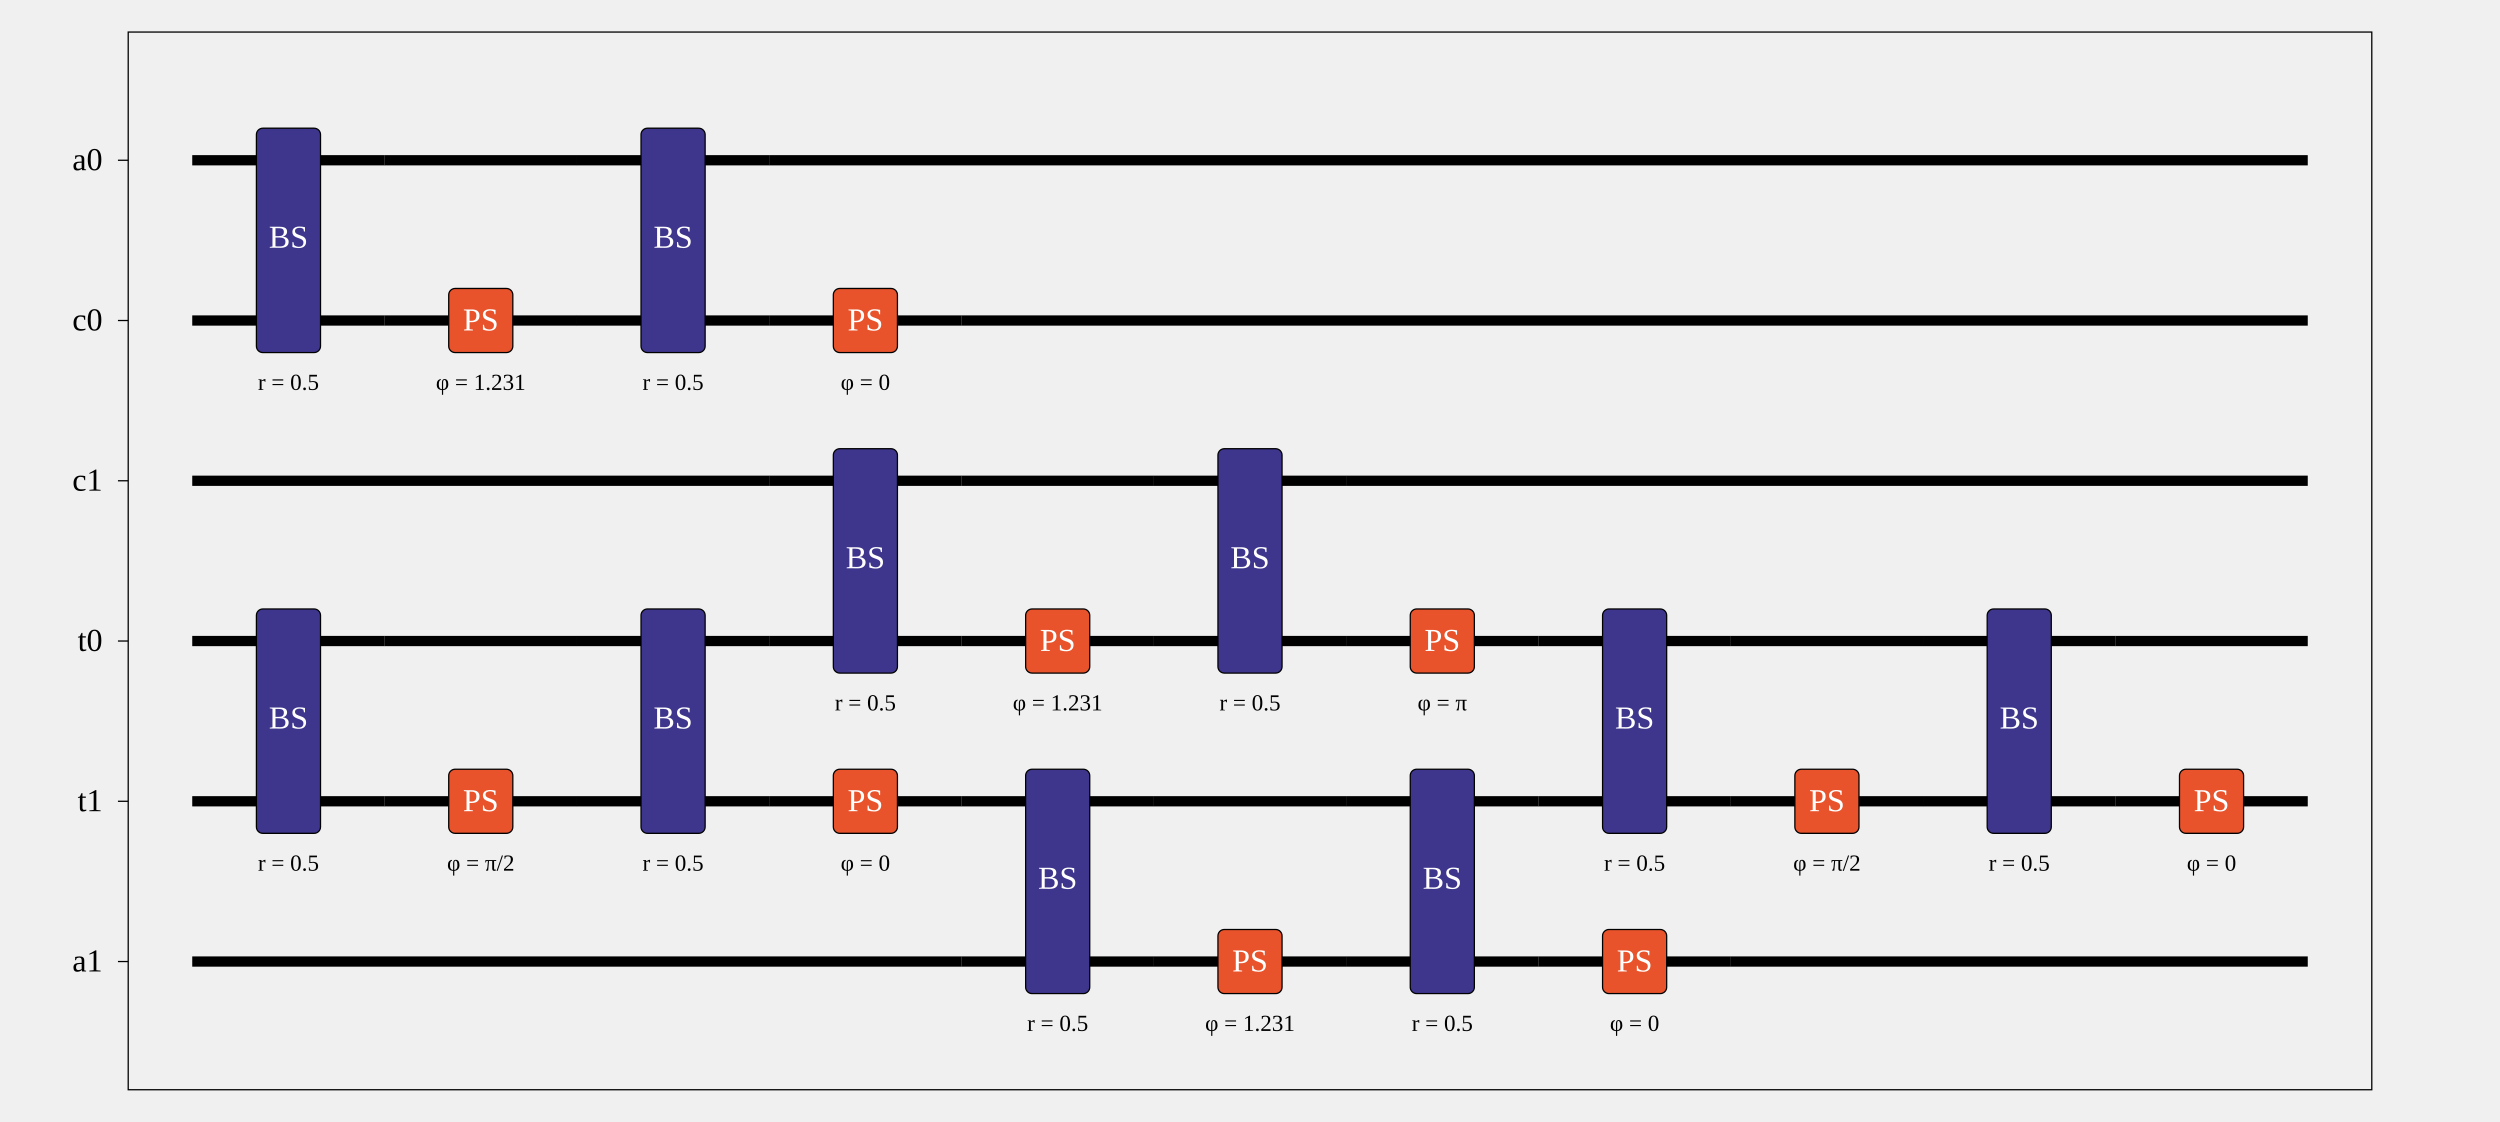
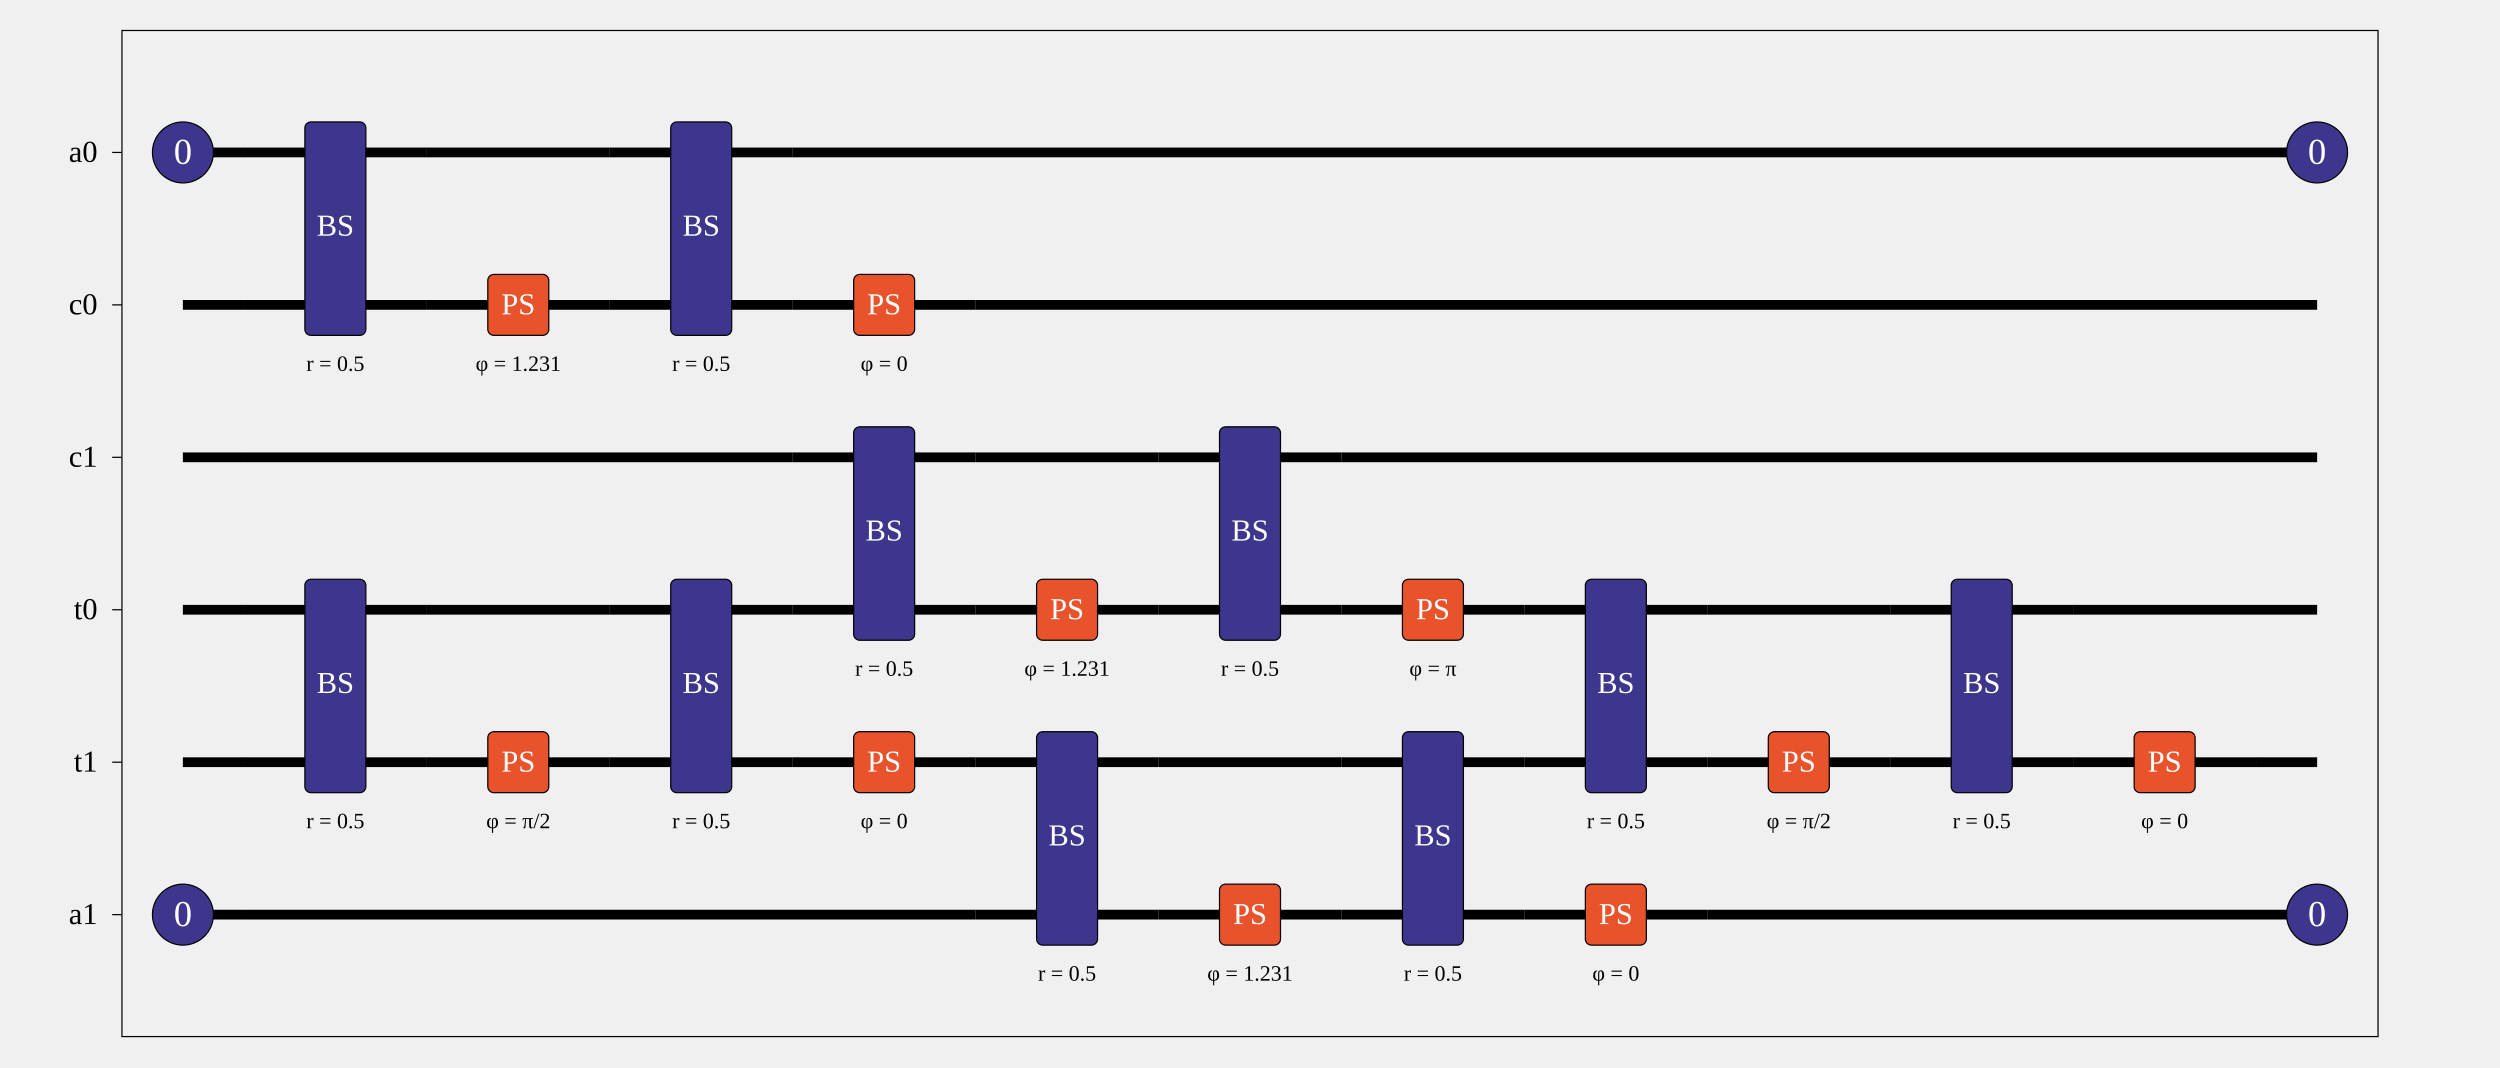
- <svg xmlns="http://www.w3.org/2000/svg" width="980.571" height="440" viewBox="0 0 1950 875">
+ <svg xmlns="http://www.w3.org/2000/svg" width="1030.857" height="440" viewBox="0 0 2050 875">
  <defs>
</defs>
-   <rect x="100" y="25" width="1750" height="825" fill="none" stroke="black" />
+   <rect x="100" y="25" width="1850" height="825" fill="none" stroke="black" />
  <rect x="92" y="124.5" width="8" height="1" fill="black" />
  <rect x="92" y="249.5" width="8" height="1" fill="black" />
  <rect x="92" y="374.5" width="8" height="1" fill="black" />
  <rect x="92" y="499.5" width="8" height="1" fill="black" />
  <rect x="92" y="624.5" width="8" height="1" fill="black" />
  <rect x="92" y="749.5" width="8" height="1" fill="black" />
  <text x="80" y="127" font-size="25" fill="black" text-anchor="end" dominant-baseline="middle" transform="rotate(0, 80, 127)">a0</text>
  <text x="80" y="252" font-size="25" fill="black" text-anchor="end" dominant-baseline="middle" transform="rotate(0, 80, 252)">c0</text>
  <text x="80" y="377" font-size="25" fill="black" text-anchor="end" dominant-baseline="middle" transform="rotate(0, 80, 377)">c1</text>
  <text x="80" y="502" font-size="25" fill="black" text-anchor="end" dominant-baseline="middle" transform="rotate(0, 80, 502)">t0</text>
  <text x="80" y="627" font-size="25" fill="black" text-anchor="end" dominant-baseline="middle" transform="rotate(0, 80, 627)">t1</text>
  <text x="80" y="752" font-size="25" fill="black" text-anchor="end" dominant-baseline="middle" transform="rotate(0, 80, 752)">a1</text>
+   <rect x="149.95" y="121.0" width="50.1" height="8" fill="black" />
+   <rect x="149.95" y="246.0" width="50.1" height="8" fill="black" />
+   <rect x="149.95" y="371.0" width="50.1" height="8" fill="black" />
  <rect x="149.95" y="496.0" width="50.1" height="8" fill="black" />
  <rect x="149.95" y="621.0" width="50.1" height="8" fill="black" />
-   <rect x="200" y="475.0" width="50" height="175" fill="#3e368d" stroke="black" rx="5" ry="5" />
-   <text x="225.0" y="562.5" font-size="25" fill="white" text-anchor="middle" dominant-baseline="middle" transform="rotate(0, 225.0, 562.5)">BS</text>
-   <text x="225.0" y="675" font-size="18" fill="black" text-anchor="middle" dominant-baseline="middle" transform="rotate(0, 225.0, 675)">r = 0.5</text>
-   <rect x="249.95" y="496.0" width="50.1" height="8" fill="black" />
-   <rect x="249.95" y="621.0" width="50.1" height="8" fill="black" />
+   <rect x="149.95" y="746.0" width="50.1" height="8" fill="black" />
+   <rect x="199.95" y="496.0" width="50.1" height="8" fill="black" />
+   <rect x="199.95" y="621.0" width="50.1" height="8" fill="black" />
+   <rect x="250" y="475.0" width="50" height="175" fill="#3e368d" stroke="black" rx="5" ry="5" />
+   <text x="275.0" y="562.5" font-size="25" fill="white" text-anchor="middle" dominant-baseline="middle" transform="rotate(0, 275.0, 562.5)">BS</text>
+   <text x="275.0" y="675" font-size="18" fill="black" text-anchor="middle" dominant-baseline="middle" transform="rotate(0, 275.0, 675)">r = 0.5</text>
+   <rect x="299.95" y="496.0" width="50.1" height="8" fill="black" />
  <rect x="299.95" y="621.0" width="50.1" height="8" fill="black" />
-   <rect x="350" y="600.0" width="50" height="50" fill="#e8532b" stroke="black" rx="5" ry="5" />
-   <text x="375.0" y="627" font-size="25" fill="white" text-anchor="middle" dominant-baseline="middle" transform="rotate(0, 375.0, 627)">PS</text>
-   <text x="375.0" y="675" font-size="18" fill="black" text-anchor="middle" dominant-baseline="middle" transform="rotate(0, 375.0, 675)">φ = π/2</text>
-   <rect x="399.95" y="621.0" width="50.1" height="8" fill="black" />
-   <rect x="299.95" y="496.0" width="150.1" height="8" fill="black" />
-   <rect x="449.95" y="496.0" width="50.1" height="8" fill="black" />
+   <rect x="349.95" y="621.0" width="50.1" height="8" fill="black" />
+   <rect x="400" y="600.0" width="50" height="50" fill="#e8532b" stroke="black" rx="5" ry="5" />
+   <text x="425.0" y="627" font-size="25" fill="white" text-anchor="middle" dominant-baseline="middle" transform="rotate(0, 425.0, 627)">PS</text>
+   <text x="425.0" y="675" font-size="18" fill="black" text-anchor="middle" dominant-baseline="middle" transform="rotate(0, 425.0, 675)">φ = π/2</text>
  <rect x="449.95" y="621.0" width="50.1" height="8" fill="black" />
-   <rect x="500" y="475.0" width="50" height="175" fill="#3e368d" stroke="black" rx="5" ry="5" />
-   <text x="525.0" y="562.5" font-size="25" fill="white" text-anchor="middle" dominant-baseline="middle" transform="rotate(0, 525.0, 562.5)">BS</text>
-   <text x="525.0" y="675" font-size="18" fill="black" text-anchor="middle" dominant-baseline="middle" transform="rotate(0, 525.0, 675)">r = 0.5</text>
-   <rect x="549.95" y="496.0" width="50.1" height="8" fill="black" />
-   <rect x="549.95" y="621.0" width="50.1" height="8" fill="black" />
+   <rect x="349.95" y="496.0" width="150.1" height="8" fill="black" />
+   <rect x="499.95" y="496.0" width="50.1" height="8" fill="black" />
+   <rect x="499.95" y="621.0" width="50.1" height="8" fill="black" />
+   <rect x="550" y="475.0" width="50" height="175" fill="#3e368d" stroke="black" rx="5" ry="5" />
+   <text x="575.0" y="562.5" font-size="25" fill="white" text-anchor="middle" dominant-baseline="middle" transform="rotate(0, 575.0, 562.5)">BS</text>
+   <text x="575.0" y="675" font-size="18" fill="black" text-anchor="middle" dominant-baseline="middle" transform="rotate(0, 575.0, 675)">r = 0.5</text>
+   <rect x="599.95" y="496.0" width="50.1" height="8" fill="black" />
  <rect x="599.95" y="621.0" width="50.1" height="8" fill="black" />
-   <rect x="650" y="600.0" width="50" height="50" fill="#e8532b" stroke="black" rx="5" ry="5" />
-   <text x="675.0" y="627" font-size="25" fill="white" text-anchor="middle" dominant-baseline="middle" transform="rotate(0, 675.0, 627)">PS</text>
-   <text x="675.0" y="675" font-size="18" fill="black" text-anchor="middle" dominant-baseline="middle" transform="rotate(0, 675.0, 675)">φ = 0</text>
-   <rect x="699.95" y="621.0" width="50.1" height="8" fill="black" />
-   <rect x="149.95" y="121.0" width="50.1" height="8" fill="black" />
-   <rect x="149.95" y="246.0" width="50.1" height="8" fill="black" />
-   <rect x="200" y="100.0" width="50" height="175" fill="#3e368d" stroke="black" rx="5" ry="5" />
-   <text x="225.0" y="187.5" font-size="25" fill="white" text-anchor="middle" dominant-baseline="middle" transform="rotate(0, 225.0, 187.5)">BS</text>
-   <text x="225.0" y="300" font-size="18" fill="black" text-anchor="middle" dominant-baseline="middle" transform="rotate(0, 225.0, 300)">r = 0.5</text>
-   <rect x="249.95" y="121.0" width="50.1" height="8" fill="black" />
-   <rect x="249.95" y="246.0" width="50.1" height="8" fill="black" />
+   <rect x="649.95" y="621.0" width="50.1" height="8" fill="black" />
+   <rect x="700" y="600.0" width="50" height="50" fill="#e8532b" stroke="black" rx="5" ry="5" />
+   <text x="725.0" y="627" font-size="25" fill="white" text-anchor="middle" dominant-baseline="middle" transform="rotate(0, 725.0, 627)">PS</text>
+   <text x="725.0" y="675" font-size="18" fill="black" text-anchor="middle" dominant-baseline="middle" transform="rotate(0, 725.0, 675)">φ = 0</text>
+   <rect x="749.95" y="621.0" width="50.1" height="8" fill="black" />
+   <rect x="199.95" y="121.0" width="50.1" height="8" fill="black" />
+   <rect x="199.95" y="246.0" width="50.1" height="8" fill="black" />
+   <rect x="250" y="100.0" width="50" height="175" fill="#3e368d" stroke="black" rx="5" ry="5" />
+   <text x="275.0" y="187.5" font-size="25" fill="white" text-anchor="middle" dominant-baseline="middle" transform="rotate(0, 275.0, 187.5)">BS</text>
+   <text x="275.0" y="300" font-size="18" fill="black" text-anchor="middle" dominant-baseline="middle" transform="rotate(0, 275.0, 300)">r = 0.5</text>
+   <rect x="299.95" y="121.0" width="50.1" height="8" fill="black" />
  <rect x="299.95" y="246.0" width="50.1" height="8" fill="black" />
-   <rect x="350" y="225.0" width="50" height="50" fill="#e8532b" stroke="black" rx="5" ry="5" />
-   <text x="375.0" y="252" font-size="25" fill="white" text-anchor="middle" dominant-baseline="middle" transform="rotate(0, 375.0, 252)">PS</text>
-   <text x="375.0" y="300" font-size="18" fill="black" text-anchor="middle" dominant-baseline="middle" transform="rotate(0, 375.0, 300)">φ = 1.231</text>
-   <rect x="399.95" y="246.0" width="50.1" height="8" fill="black" />
-   <rect x="299.95" y="121.0" width="150.1" height="8" fill="black" />
-   <rect x="449.95" y="121.0" width="50.1" height="8" fill="black" />
+   <rect x="349.95" y="246.0" width="50.1" height="8" fill="black" />
+   <rect x="400" y="225.0" width="50" height="50" fill="#e8532b" stroke="black" rx="5" ry="5" />
+   <text x="425.0" y="252" font-size="25" fill="white" text-anchor="middle" dominant-baseline="middle" transform="rotate(0, 425.0, 252)">PS</text>
+   <text x="425.0" y="300" font-size="18" fill="black" text-anchor="middle" dominant-baseline="middle" transform="rotate(0, 425.0, 300)">φ = 1.231</text>
  <rect x="449.95" y="246.0" width="50.1" height="8" fill="black" />
-   <rect x="500" y="100.0" width="50" height="175" fill="#3e368d" stroke="black" rx="5" ry="5" />
-   <text x="525.0" y="187.5" font-size="25" fill="white" text-anchor="middle" dominant-baseline="middle" transform="rotate(0, 525.0, 187.5)">BS</text>
-   <text x="525.0" y="300" font-size="18" fill="black" text-anchor="middle" dominant-baseline="middle" transform="rotate(0, 525.0, 300)">r = 0.5</text>
-   <rect x="549.95" y="121.0" width="50.1" height="8" fill="black" />
-   <rect x="549.95" y="246.0" width="50.1" height="8" fill="black" />
+   <rect x="349.95" y="121.0" width="150.1" height="8" fill="black" />
+   <rect x="499.95" y="121.0" width="50.1" height="8" fill="black" />
+   <rect x="499.95" y="246.0" width="50.1" height="8" fill="black" />
+   <rect x="550" y="100.0" width="50" height="175" fill="#3e368d" stroke="black" rx="5" ry="5" />
+   <text x="575.0" y="187.5" font-size="25" fill="white" text-anchor="middle" dominant-baseline="middle" transform="rotate(0, 575.0, 187.5)">BS</text>
+   <text x="575.0" y="300" font-size="18" fill="black" text-anchor="middle" dominant-baseline="middle" transform="rotate(0, 575.0, 300)">r = 0.5</text>
+   <rect x="599.95" y="121.0" width="50.1" height="8" fill="black" />
  <rect x="599.95" y="246.0" width="50.1" height="8" fill="black" />
-   <rect x="650" y="225.0" width="50" height="50" fill="#e8532b" stroke="black" rx="5" ry="5" />
-   <text x="675.0" y="252" font-size="25" fill="white" text-anchor="middle" dominant-baseline="middle" transform="rotate(0, 675.0, 252)">PS</text>
-   <text x="675.0" y="300" font-size="18" fill="black" text-anchor="middle" dominant-baseline="middle" transform="rotate(0, 675.0, 300)">φ = 0</text>
-   <rect x="699.95" y="246.0" width="50.1" height="8" fill="black" />
-   <rect x="149.95" y="371.0" width="450.1" height="8" fill="black" />
-   <rect x="599.95" y="371.0" width="50.1" height="8" fill="black" />
-   <rect x="599.95" y="496.0" width="50.1" height="8" fill="black" />
-   <rect x="650" y="350.0" width="50" height="175" fill="#3e368d" stroke="black" rx="5" ry="5" />
-   <text x="675.0" y="437.5" font-size="25" fill="white" text-anchor="middle" dominant-baseline="middle" transform="rotate(0, 675.0, 437.5)">BS</text>
-   <text x="675.0" y="550" font-size="18" fill="black" text-anchor="middle" dominant-baseline="middle" transform="rotate(0, 675.0, 550)">r = 0.5</text>
-   <rect x="699.95" y="371.0" width="50.1" height="8" fill="black" />
-   <rect x="699.95" y="496.0" width="50.1" height="8" fill="black" />
+   <rect x="649.95" y="246.0" width="50.1" height="8" fill="black" />
+   <rect x="700" y="225.0" width="50" height="50" fill="#e8532b" stroke="black" rx="5" ry="5" />
+   <text x="725.0" y="252" font-size="25" fill="white" text-anchor="middle" dominant-baseline="middle" transform="rotate(0, 725.0, 252)">PS</text>
+   <text x="725.0" y="300" font-size="18" fill="black" text-anchor="middle" dominant-baseline="middle" transform="rotate(0, 725.0, 300)">φ = 0</text>
+   <rect x="749.95" y="246.0" width="50.1" height="8" fill="black" />
+   <rect x="199.95" y="371.0" width="450.1" height="8" fill="black" />
+   <rect x="649.95" y="371.0" width="50.1" height="8" fill="black" />
+   <rect x="649.95" y="496.0" width="50.1" height="8" fill="black" />
+   <rect x="700" y="350.0" width="50" height="175" fill="#3e368d" stroke="black" rx="5" ry="5" />
+   <text x="725.0" y="437.5" font-size="25" fill="white" text-anchor="middle" dominant-baseline="middle" transform="rotate(0, 725.0, 437.5)">BS</text>
+   <text x="725.0" y="550" font-size="18" fill="black" text-anchor="middle" dominant-baseline="middle" transform="rotate(0, 725.0, 550)">r = 0.5</text>
+   <rect x="749.95" y="371.0" width="50.1" height="8" fill="black" />
  <rect x="749.95" y="496.0" width="50.1" height="8" fill="black" />
-   <rect x="800" y="475.0" width="50" height="50" fill="#e8532b" stroke="black" rx="5" ry="5" />
-   <text x="825.0" y="502" font-size="25" fill="white" text-anchor="middle" dominant-baseline="middle" transform="rotate(0, 825.0, 502)">PS</text>
-   <text x="825.0" y="550" font-size="18" fill="black" text-anchor="middle" dominant-baseline="middle" transform="rotate(0, 825.0, 550)">φ = 1.231</text>
-   <rect x="849.95" y="496.0" width="50.1" height="8" fill="black" />
-   <rect x="749.95" y="371.0" width="150.1" height="8" fill="black" />
-   <rect x="899.95" y="371.0" width="50.1" height="8" fill="black" />
+   <rect x="799.95" y="496.0" width="50.1" height="8" fill="black" />
+   <rect x="850" y="475.0" width="50" height="50" fill="#e8532b" stroke="black" rx="5" ry="5" />
+   <text x="875.0" y="502" font-size="25" fill="white" text-anchor="middle" dominant-baseline="middle" transform="rotate(0, 875.0, 502)">PS</text>
+   <text x="875.0" y="550" font-size="18" fill="black" text-anchor="middle" dominant-baseline="middle" transform="rotate(0, 875.0, 550)">φ = 1.231</text>
  <rect x="899.95" y="496.0" width="50.1" height="8" fill="black" />
-   <rect x="950" y="350.0" width="50" height="175" fill="#3e368d" stroke="black" rx="5" ry="5" />
-   <text x="975.0" y="437.5" font-size="25" fill="white" text-anchor="middle" dominant-baseline="middle" transform="rotate(0, 975.0, 437.5)">BS</text>
-   <text x="975.0" y="550" font-size="18" fill="black" text-anchor="middle" dominant-baseline="middle" transform="rotate(0, 975.0, 550)">r = 0.5</text>
-   <rect x="999.95" y="371.0" width="50.1" height="8" fill="black" />
-   <rect x="999.95" y="496.0" width="50.1" height="8" fill="black" />
+   <rect x="799.95" y="371.0" width="150.1" height="8" fill="black" />
+   <rect x="949.95" y="371.0" width="50.1" height="8" fill="black" />
+   <rect x="949.95" y="496.0" width="50.1" height="8" fill="black" />
+   <rect x="1000" y="350.0" width="50" height="175" fill="#3e368d" stroke="black" rx="5" ry="5" />
+   <text x="1025.0" y="437.5" font-size="25" fill="white" text-anchor="middle" dominant-baseline="middle" transform="rotate(0, 1025.0, 437.5)">BS</text>
+   <text x="1025.0" y="550" font-size="18" fill="black" text-anchor="middle" dominant-baseline="middle" transform="rotate(0, 1025.0, 550)">r = 0.5</text>
+   <rect x="1049.95" y="371.0" width="50.1" height="8" fill="black" />
  <rect x="1049.95" y="496.0" width="50.1" height="8" fill="black" />
-   <rect x="1100" y="475.0" width="50" height="50" fill="#e8532b" stroke="black" rx="5" ry="5" />
-   <text x="1125.0" y="502" font-size="25" fill="white" text-anchor="middle" dominant-baseline="middle" transform="rotate(0, 1125.0, 502)">PS</text>
-   <text x="1125.0" y="550" font-size="18" fill="black" text-anchor="middle" dominant-baseline="middle" transform="rotate(0, 1125.0, 550)">φ = π</text>
-   <rect x="1149.95" y="496.0" width="50.1" height="8" fill="black" />
-   <rect x="149.95" y="746.0" width="600.1" height="8" fill="black" />
-   <rect x="749.95" y="621.0" width="50.1" height="8" fill="black" />
-   <rect x="749.95" y="746.0" width="50.1" height="8" fill="black" />
-   <rect x="800" y="600.0" width="50" height="175" fill="#3e368d" stroke="black" rx="5" ry="5" />
-   <text x="825.0" y="687.5" font-size="25" fill="white" text-anchor="middle" dominant-baseline="middle" transform="rotate(0, 825.0, 687.5)">BS</text>
-   <text x="825.0" y="800" font-size="18" fill="black" text-anchor="middle" dominant-baseline="middle" transform="rotate(0, 825.0, 800)">r = 0.5</text>
-   <rect x="849.95" y="621.0" width="50.1" height="8" fill="black" />
-   <rect x="849.95" y="746.0" width="50.1" height="8" fill="black" />
+   <rect x="1099.95" y="496.0" width="50.1" height="8" fill="black" />
+   <rect x="1150" y="475.0" width="50" height="50" fill="#e8532b" stroke="black" rx="5" ry="5" />
+   <text x="1175.0" y="502" font-size="25" fill="white" text-anchor="middle" dominant-baseline="middle" transform="rotate(0, 1175.0, 502)">PS</text>
+   <text x="1175.0" y="550" font-size="18" fill="black" text-anchor="middle" dominant-baseline="middle" transform="rotate(0, 1175.0, 550)">φ = π</text>
+   <rect x="1199.95" y="496.0" width="50.1" height="8" fill="black" />
+   <rect x="199.95" y="746.0" width="600.1" height="8" fill="black" />
+   <rect x="799.95" y="621.0" width="50.1" height="8" fill="black" />
+   <rect x="799.95" y="746.0" width="50.1" height="8" fill="black" />
+   <rect x="850" y="600.0" width="50" height="175" fill="#3e368d" stroke="black" rx="5" ry="5" />
+   <text x="875.0" y="687.5" font-size="25" fill="white" text-anchor="middle" dominant-baseline="middle" transform="rotate(0, 875.0, 687.5)">BS</text>
+   <text x="875.0" y="800" font-size="18" fill="black" text-anchor="middle" dominant-baseline="middle" transform="rotate(0, 875.0, 800)">r = 0.5</text>
+   <rect x="899.95" y="621.0" width="50.1" height="8" fill="black" />
  <rect x="899.95" y="746.0" width="50.1" height="8" fill="black" />
-   <rect x="950" y="725.0" width="50" height="50" fill="#e8532b" stroke="black" rx="5" ry="5" />
-   <text x="975.0" y="752" font-size="25" fill="white" text-anchor="middle" dominant-baseline="middle" transform="rotate(0, 975.0, 752)">PS</text>
-   <text x="975.0" y="800" font-size="18" fill="black" text-anchor="middle" dominant-baseline="middle" transform="rotate(0, 975.0, 800)">φ = 1.231</text>
-   <rect x="999.95" y="746.0" width="50.1" height="8" fill="black" />
-   <rect x="899.95" y="621.0" width="150.1" height="8" fill="black" />
-   <rect x="1049.95" y="621.0" width="50.1" height="8" fill="black" />
+   <rect x="949.95" y="746.0" width="50.1" height="8" fill="black" />
+   <rect x="1000" y="725.0" width="50" height="50" fill="#e8532b" stroke="black" rx="5" ry="5" />
+   <text x="1025.0" y="752" font-size="25" fill="white" text-anchor="middle" dominant-baseline="middle" transform="rotate(0, 1025.0, 752)">PS</text>
+   <text x="1025.0" y="800" font-size="18" fill="black" text-anchor="middle" dominant-baseline="middle" transform="rotate(0, 1025.0, 800)">φ = 1.231</text>
  <rect x="1049.95" y="746.0" width="50.1" height="8" fill="black" />
-   <rect x="1100" y="600.0" width="50" height="175" fill="#3e368d" stroke="black" rx="5" ry="5" />
-   <text x="1125.0" y="687.5" font-size="25" fill="white" text-anchor="middle" dominant-baseline="middle" transform="rotate(0, 1125.0, 687.5)">BS</text>
-   <text x="1125.0" y="800" font-size="18" fill="black" text-anchor="middle" dominant-baseline="middle" transform="rotate(0, 1125.0, 800)">r = 0.5</text>
-   <rect x="1149.95" y="621.0" width="50.1" height="8" fill="black" />
-   <rect x="1149.95" y="746.0" width="50.1" height="8" fill="black" />
+   <rect x="949.95" y="621.0" width="150.1" height="8" fill="black" />
+   <rect x="1099.95" y="621.0" width="50.1" height="8" fill="black" />
+   <rect x="1099.95" y="746.0" width="50.1" height="8" fill="black" />
+   <rect x="1150" y="600.0" width="50" height="175" fill="#3e368d" stroke="black" rx="5" ry="5" />
+   <text x="1175.0" y="687.5" font-size="25" fill="white" text-anchor="middle" dominant-baseline="middle" transform="rotate(0, 1175.0, 687.5)">BS</text>
+   <text x="1175.0" y="800" font-size="18" fill="black" text-anchor="middle" dominant-baseline="middle" transform="rotate(0, 1175.0, 800)">r = 0.5</text>
+   <rect x="1199.95" y="621.0" width="50.1" height="8" fill="black" />
  <rect x="1199.95" y="746.0" width="50.1" height="8" fill="black" />
-   <rect x="1250" y="725.0" width="50" height="50" fill="#e8532b" stroke="black" rx="5" ry="5" />
-   <text x="1275.0" y="752" font-size="25" fill="white" text-anchor="middle" dominant-baseline="middle" transform="rotate(0, 1275.0, 752)">PS</text>
-   <text x="1275.0" y="800" font-size="18" fill="black" text-anchor="middle" dominant-baseline="middle" transform="rotate(0, 1275.0, 800)">φ = 0</text>
-   <rect x="1299.95" y="746.0" width="50.1" height="8" fill="black" />
-   <rect x="1199.95" y="496.0" width="50.1" height="8" fill="black" />
-   <rect x="1199.95" y="621.0" width="50.1" height="8" fill="black" />
-   <rect x="1250" y="475.0" width="50" height="175" fill="#3e368d" stroke="black" rx="5" ry="5" />
-   <text x="1275.0" y="562.5" font-size="25" fill="white" text-anchor="middle" dominant-baseline="middle" transform="rotate(0, 1275.0, 562.5)">BS</text>
-   <text x="1275.0" y="675" font-size="18" fill="black" text-anchor="middle" dominant-baseline="middle" transform="rotate(0, 1275.0, 675)">r = 0.5</text>
-   <rect x="1299.95" y="496.0" width="50.1" height="8" fill="black" />
-   <rect x="1299.95" y="621.0" width="50.1" height="8" fill="black" />
+   <rect x="1249.95" y="746.0" width="50.1" height="8" fill="black" />
+   <rect x="1300" y="725.0" width="50" height="50" fill="#e8532b" stroke="black" rx="5" ry="5" />
+   <text x="1325.0" y="752" font-size="25" fill="white" text-anchor="middle" dominant-baseline="middle" transform="rotate(0, 1325.0, 752)">PS</text>
+   <text x="1325.0" y="800" font-size="18" fill="black" text-anchor="middle" dominant-baseline="middle" transform="rotate(0, 1325.0, 800)">φ = 0</text>
+   <rect x="1349.95" y="746.0" width="50.1" height="8" fill="black" />
+   <rect x="1249.95" y="496.0" width="50.1" height="8" fill="black" />
+   <rect x="1249.95" y="621.0" width="50.1" height="8" fill="black" />
+   <rect x="1300" y="475.0" width="50" height="175" fill="#3e368d" stroke="black" rx="5" ry="5" />
+   <text x="1325.0" y="562.5" font-size="25" fill="white" text-anchor="middle" dominant-baseline="middle" transform="rotate(0, 1325.0, 562.5)">BS</text>
+   <text x="1325.0" y="675" font-size="18" fill="black" text-anchor="middle" dominant-baseline="middle" transform="rotate(0, 1325.0, 675)">r = 0.5</text>
+   <rect x="1349.95" y="496.0" width="50.1" height="8" fill="black" />
  <rect x="1349.95" y="621.0" width="50.1" height="8" fill="black" />
-   <rect x="1400" y="600.0" width="50" height="50" fill="#e8532b" stroke="black" rx="5" ry="5" />
-   <text x="1425.0" y="627" font-size="25" fill="white" text-anchor="middle" dominant-baseline="middle" transform="rotate(0, 1425.0, 627)">PS</text>
-   <text x="1425.0" y="675" font-size="18" fill="black" text-anchor="middle" dominant-baseline="middle" transform="rotate(0, 1425.0, 675)">φ = π/2</text>
-   <rect x="1449.95" y="621.0" width="50.1" height="8" fill="black" />
-   <rect x="1349.95" y="496.0" width="150.1" height="8" fill="black" />
-   <rect x="1499.95" y="496.0" width="50.1" height="8" fill="black" />
+   <rect x="1399.95" y="621.0" width="50.1" height="8" fill="black" />
+   <rect x="1450" y="600.0" width="50" height="50" fill="#e8532b" stroke="black" rx="5" ry="5" />
+   <text x="1475.0" y="627" font-size="25" fill="white" text-anchor="middle" dominant-baseline="middle" transform="rotate(0, 1475.0, 627)">PS</text>
+   <text x="1475.0" y="675" font-size="18" fill="black" text-anchor="middle" dominant-baseline="middle" transform="rotate(0, 1475.0, 675)">φ = π/2</text>
  <rect x="1499.95" y="621.0" width="50.1" height="8" fill="black" />
-   <rect x="1550" y="475.0" width="50" height="175" fill="#3e368d" stroke="black" rx="5" ry="5" />
-   <text x="1575.0" y="562.5" font-size="25" fill="white" text-anchor="middle" dominant-baseline="middle" transform="rotate(0, 1575.0, 562.5)">BS</text>
-   <text x="1575.0" y="675" font-size="18" fill="black" text-anchor="middle" dominant-baseline="middle" transform="rotate(0, 1575.0, 675)">r = 0.5</text>
-   <rect x="1599.95" y="496.0" width="50.1" height="8" fill="black" />
-   <rect x="1599.95" y="621.0" width="50.1" height="8" fill="black" />
+   <rect x="1399.95" y="496.0" width="150.1" height="8" fill="black" />
+   <rect x="1549.95" y="496.0" width="50.1" height="8" fill="black" />
+   <rect x="1549.95" y="621.0" width="50.1" height="8" fill="black" />
+   <rect x="1600" y="475.0" width="50" height="175" fill="#3e368d" stroke="black" rx="5" ry="5" />
+   <text x="1625.0" y="562.5" font-size="25" fill="white" text-anchor="middle" dominant-baseline="middle" transform="rotate(0, 1625.0, 562.5)">BS</text>
+   <text x="1625.0" y="675" font-size="18" fill="black" text-anchor="middle" dominant-baseline="middle" transform="rotate(0, 1625.0, 675)">r = 0.5</text>
+   <rect x="1649.95" y="496.0" width="50.1" height="8" fill="black" />
  <rect x="1649.95" y="621.0" width="50.1" height="8" fill="black" />
-   <rect x="1700" y="600.0" width="50" height="50" fill="#e8532b" stroke="black" rx="5" ry="5" />
-   <text x="1725.0" y="627" font-size="25" fill="white" text-anchor="middle" dominant-baseline="middle" transform="rotate(0, 1725.0, 627)">PS</text>
-   <text x="1725.0" y="675" font-size="18" fill="black" text-anchor="middle" dominant-baseline="middle" transform="rotate(0, 1725.0, 675)">φ = 0</text>
-   <rect x="1749.95" y="621.0" width="50.1" height="8" fill="black" />
-   <rect x="599.95" y="121.0" width="1200.1" height="8" fill="black" />
-   <rect x="749.95" y="246.0" width="1050.1" height="8" fill="black" />
-   <rect x="1049.95" y="371.0" width="750.1" height="8" fill="black" />
-   <rect x="1649.95" y="496.0" width="150.1" height="8" fill="black" />
-   <rect x="1349.95" y="746.0" width="450.1" height="8" fill="black" />
+   <rect x="1699.95" y="621.0" width="50.1" height="8" fill="black" />
+   <rect x="1750" y="600.0" width="50" height="50" fill="#e8532b" stroke="black" rx="5" ry="5" />
+   <text x="1775.0" y="627" font-size="25" fill="white" text-anchor="middle" dominant-baseline="middle" transform="rotate(0, 1775.0, 627)">PS</text>
+   <text x="1775.0" y="675" font-size="18" fill="black" text-anchor="middle" dominant-baseline="middle" transform="rotate(0, 1775.0, 675)">φ = 0</text>
+   <rect x="1799.95" y="621.0" width="50.1" height="8" fill="black" />
+   <rect x="649.95" y="121.0" width="1250.1" height="8" fill="black" />
+   <rect x="799.95" y="246.0" width="1100.1" height="8" fill="black" />
+   <rect x="1099.95" y="371.0" width="800.1" height="8" fill="black" />
+   <rect x="1699.95" y="496.0" width="200.1" height="8" fill="black" />
+   <rect x="1849.95" y="621.0" width="50.1" height="8" fill="black" />
+   <rect x="1399.95" y="746.0" width="500.1" height="8" fill="black" />
+   <circle cx="150" cy="125" r="25" fill="#3e368d" stroke="black" />
+   <text x="150" y="127.5" font-size="30" fill="white" text-anchor="middle" dominant-baseline="middle" transform="rotate(0, 150, 127.5)">0</text>
+   <circle cx="150" cy="750" r="25" fill="#3e368d" stroke="black" />
+   <text x="150" y="752.5" font-size="30" fill="white" text-anchor="middle" dominant-baseline="middle" transform="rotate(0, 150, 752.5)">0</text>
+   <circle cx="1900" cy="125" r="25" fill="#3e368d" stroke="black" />
+   <text x="1900" y="127.5" font-size="30" fill="white" text-anchor="middle" dominant-baseline="middle" transform="rotate(0, 1900, 127.5)">0</text>
+   <circle cx="1900" cy="750" r="25" fill="#3e368d" stroke="black" />
+   <text x="1900" y="752.5" font-size="30" fill="white" text-anchor="middle" dominant-baseline="middle" transform="rotate(0, 1900, 752.5)">0</text>
</svg>
